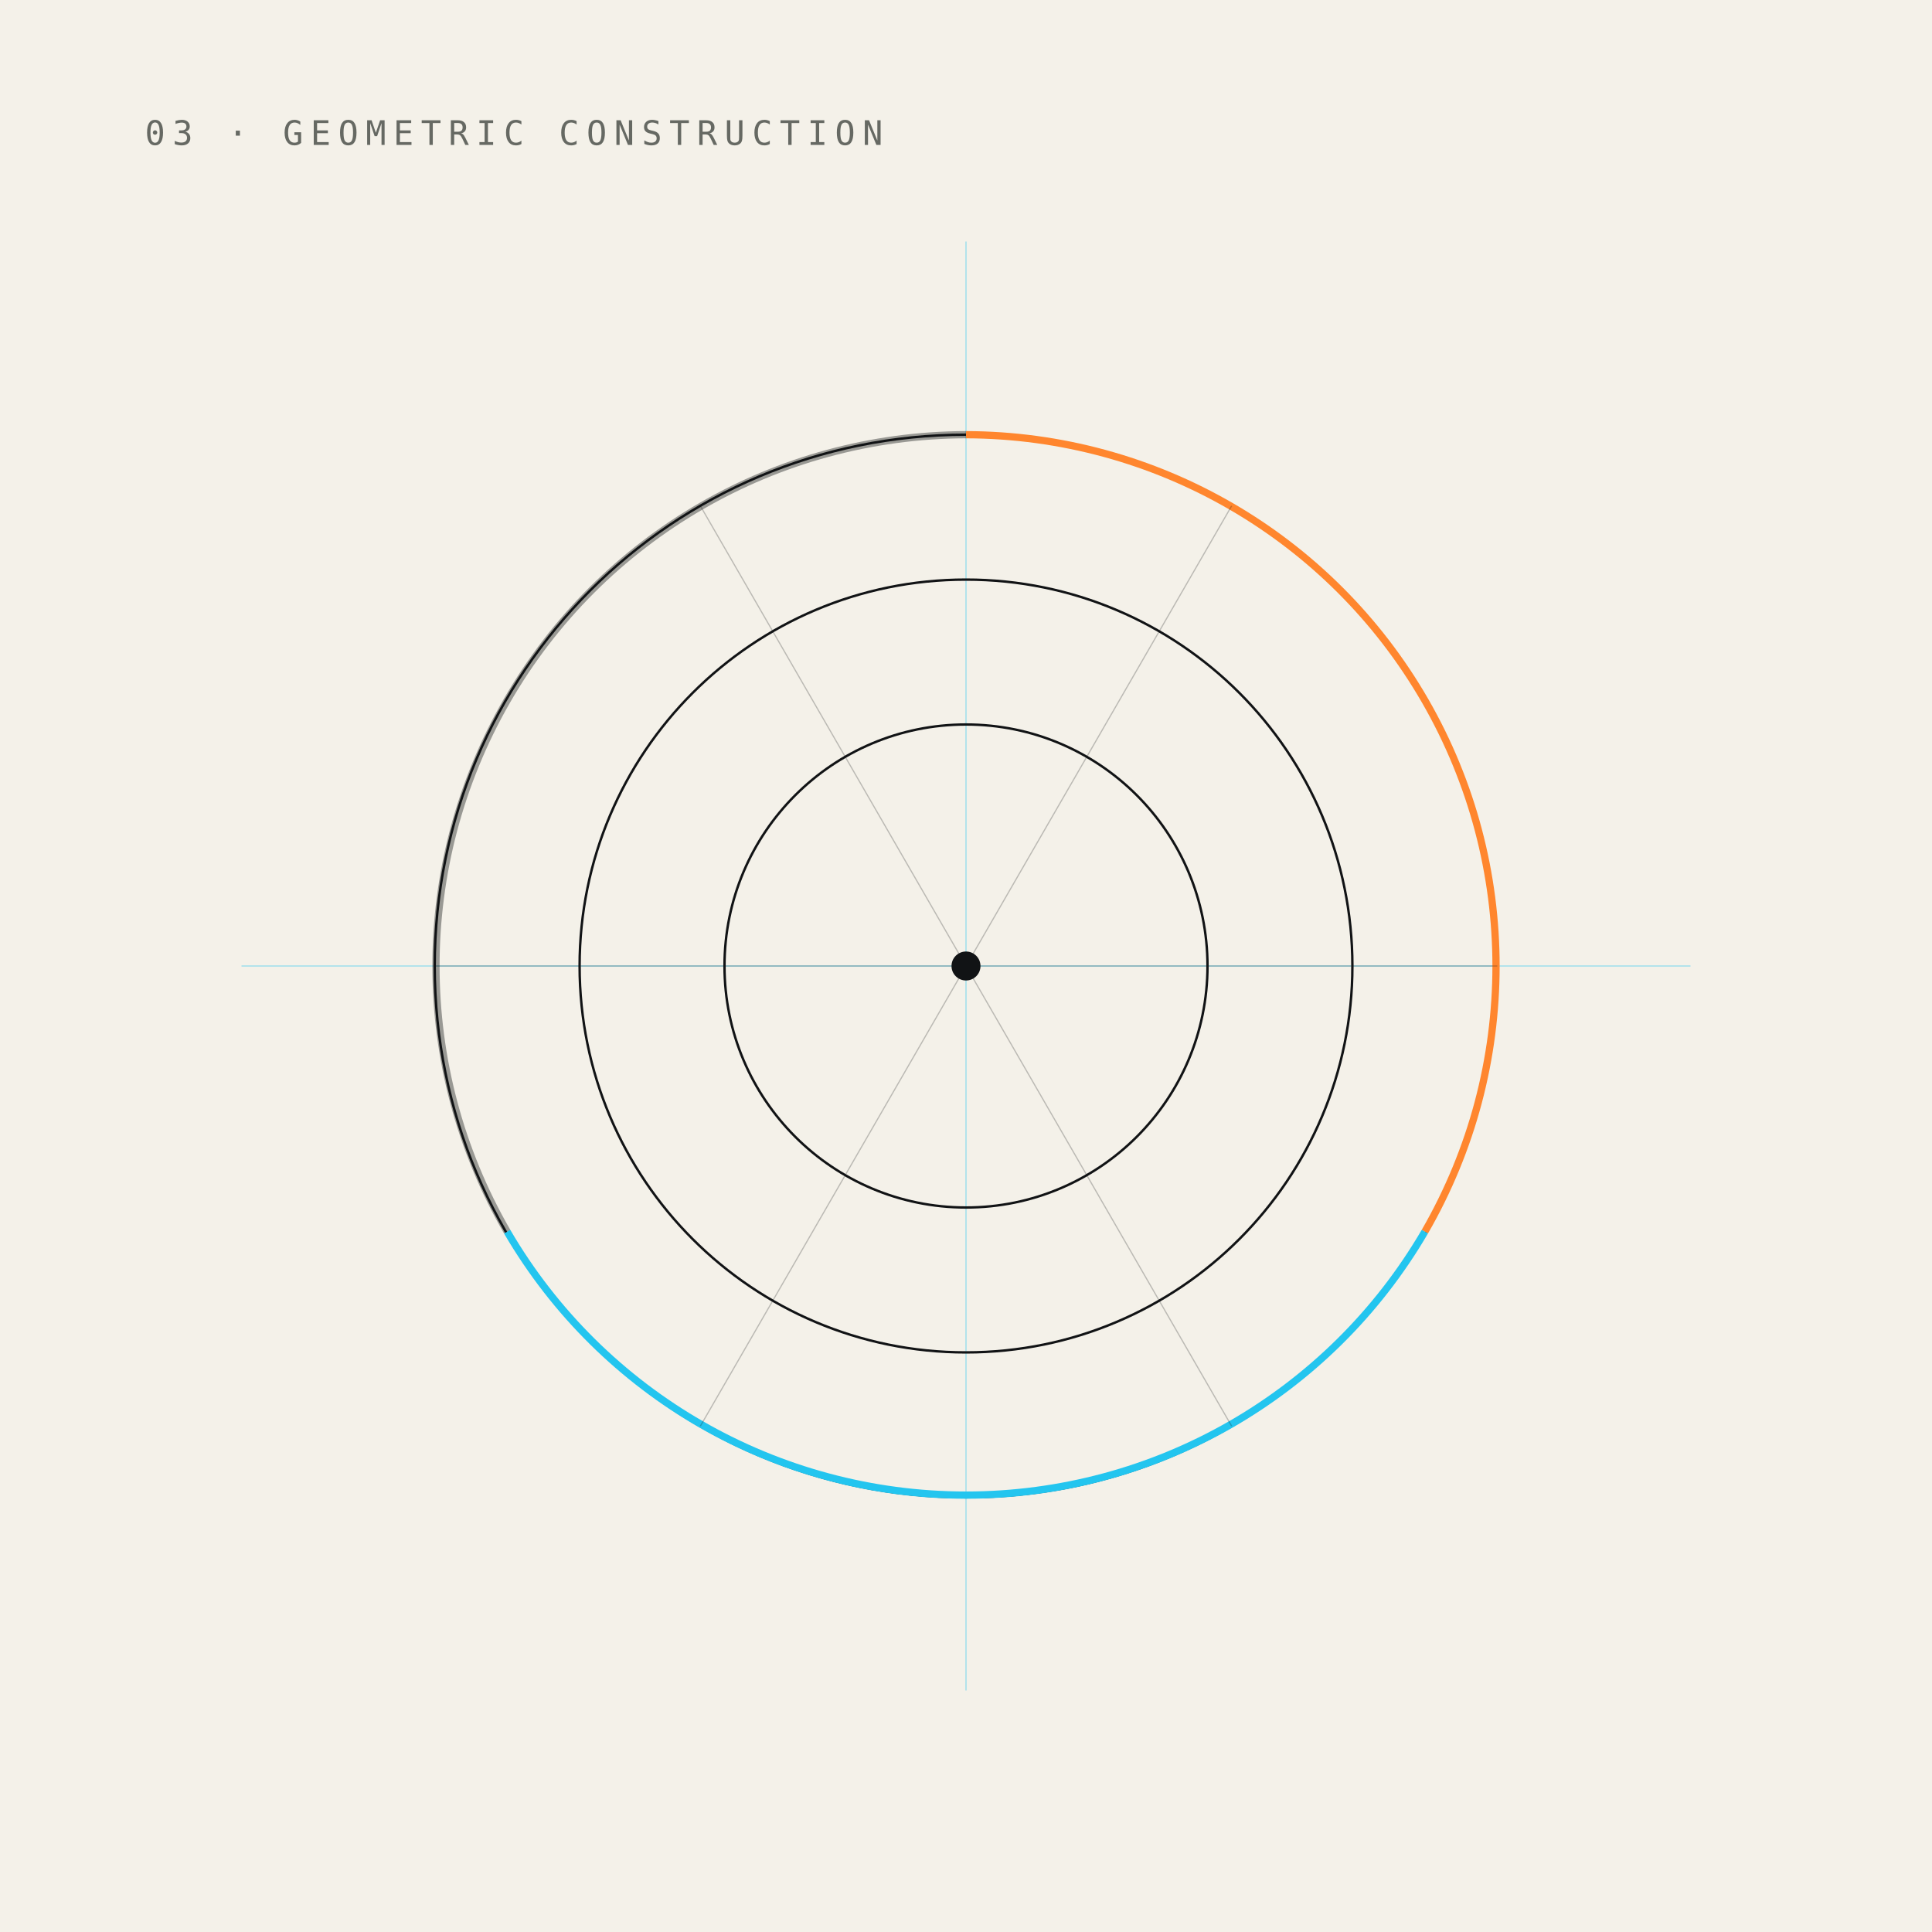
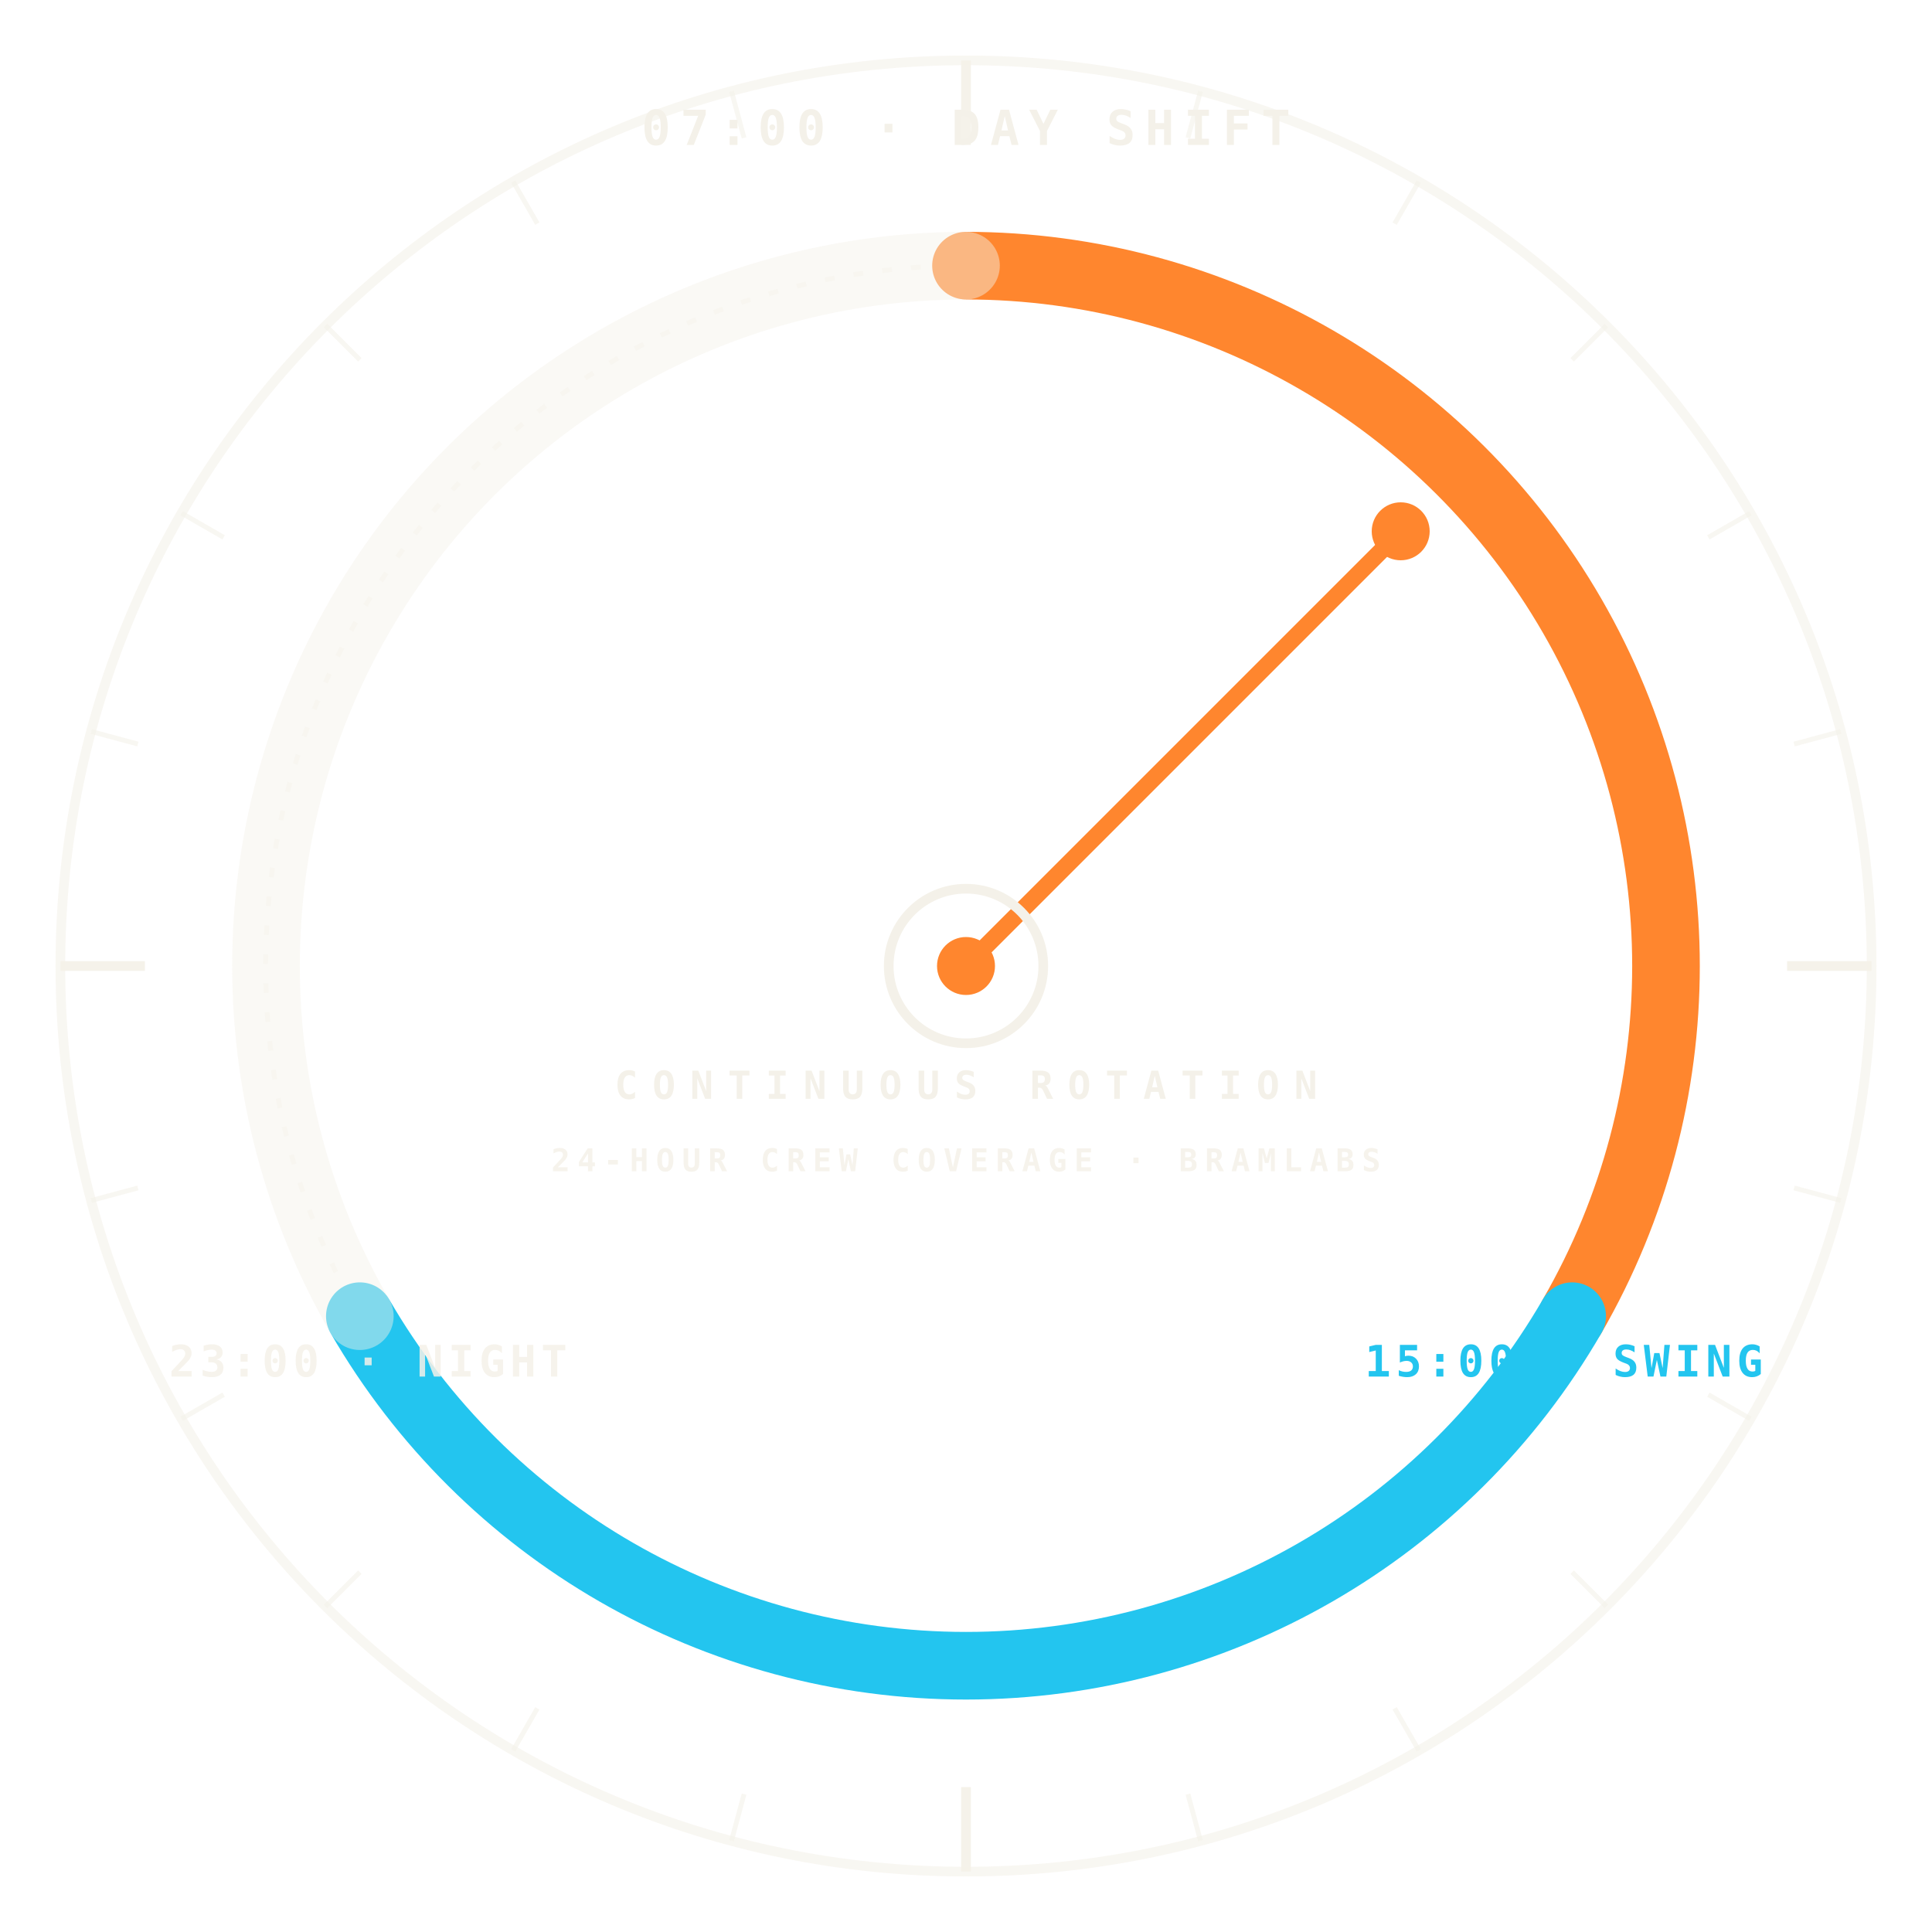
<svg xmlns="http://www.w3.org/2000/svg" viewBox="0 0 800 800" fill="none">
-   <rect width="800" height="800" fill="#F4F1E9" />
-   <text x="60" y="60" font-family="ui-monospace,monospace" font-size="14" fill="#666963" letter-spacing="3">03 · GEOMETRIC CONSTRUCTION</text>
-   <line x1="400" y1="100" x2="400" y2="700" stroke="#23C5EF" stroke-width="0.5" opacity="0.4" />
-   <line x1="100" y1="400" x2="700" y2="400" stroke="#23C5EF" stroke-width="0.5" opacity="0.4" />
-   <circle cx="400" cy="400" r="220" stroke="#111315" stroke-width="1" fill="none" />
-   <circle cx="400" cy="400" r="160" stroke="#111315" stroke-width="1" fill="none" />
-   <circle cx="400" cy="400" r="100" stroke="#111315" stroke-width="1" fill="none" />
-   <path d="M400 180 A220 220 0 0 1 590 510" stroke="#FF862E" stroke-width="3" fill="none" />
-   <path d="M590 510 A220 220 0 0 1 210 510" stroke="#23C5EF" stroke-width="3" fill="none" />
-   <path d="M210 510 A220 220 0 0 1 400 180" stroke="#111315" stroke-width="3" fill="none" opacity="0.4" />
-   <line x1="400" y1="400" x2="620" y2="400" stroke="#111315" stroke-width="0.5" opacity="0.25" />
-   <line x1="400" y1="400" x2="510" y2="590.526" stroke="#111315" stroke-width="0.5" opacity="0.25" />
-   <line x1="400" y1="400" x2="290" y2="590.526" stroke="#111315" stroke-width="0.5" opacity="0.25" />
-   <line x1="400" y1="400" x2="180" y2="400" stroke="#111315" stroke-width="0.5" opacity="0.25" />
-   <line x1="400" y1="400" x2="290" y2="209.474" stroke="#111315" stroke-width="0.5" opacity="0.25" />
-   <line x1="400" y1="400" x2="510" y2="209.474" stroke="#111315" stroke-width="0.5" opacity="0.25" />
-   <circle cx="400" cy="400" r="6" fill="#111315" />
+   <circle cx="400" cy="400" r="375" stroke="#F4F1E9" stroke-width="4" opacity="0.6" />
+   <circle cx="400" cy="400" r="290" stroke="#F4F1E9" stroke-width="2" stroke-dasharray="4 8" opacity="0.4" />
+   <line x1="400.0" y1="25.0" x2="400.0" y2="60.0" stroke="#F4F1E9" stroke-width="4" opacity="0.95" />
+   <line x1="497.1" y1="37.8" x2="491.9" y2="57.1" stroke="#F4F1E9" stroke-width="2" opacity="0.6" />
+   <line x1="587.5" y1="75.2" x2="577.5" y2="92.6" stroke="#F4F1E9" stroke-width="2" opacity="0.6" />
+   <line x1="665.2" y1="134.8" x2="651.0" y2="149.0" stroke="#F4F1E9" stroke-width="2" opacity="0.6" />
+   <line x1="724.8" y1="212.5" x2="707.4" y2="222.5" stroke="#F4F1E9" stroke-width="2" opacity="0.6" />
+   <line x1="762.2" y1="302.9" x2="742.9" y2="308.1" stroke="#F4F1E9" stroke-width="2" opacity="0.6" />
+   <line x1="775.0" y1="400.0" x2="740.0" y2="400.0" stroke="#F4F1E9" stroke-width="4" opacity="0.95" />
+   <line x1="762.2" y1="497.1" x2="742.9" y2="491.9" stroke="#F4F1E9" stroke-width="2" opacity="0.6" />
+   <line x1="724.8" y1="587.5" x2="707.4" y2="577.5" stroke="#F4F1E9" stroke-width="2" opacity="0.6" />
+   <line x1="665.2" y1="665.2" x2="651.0" y2="651.0" stroke="#F4F1E9" stroke-width="2" opacity="0.6" />
+   <line x1="587.5" y1="724.8" x2="577.5" y2="707.4" stroke="#F4F1E9" stroke-width="2" opacity="0.6" />
+   <line x1="497.1" y1="762.2" x2="491.9" y2="742.9" stroke="#F4F1E9" stroke-width="2" opacity="0.6" />
+   <line x1="400.0" y1="775.0" x2="400.0" y2="740.0" stroke="#F4F1E9" stroke-width="4" opacity="0.95" />
+   <line x1="302.9" y1="762.2" x2="308.1" y2="742.9" stroke="#F4F1E9" stroke-width="2" opacity="0.6" />
+   <line x1="212.5" y1="724.8" x2="222.5" y2="707.4" stroke="#F4F1E9" stroke-width="2" opacity="0.6" />
+   <line x1="134.8" y1="665.2" x2="149.0" y2="651.0" stroke="#F4F1E9" stroke-width="2" opacity="0.6" />
+   <line x1="75.2" y1="587.5" x2="92.6" y2="577.5" stroke="#F4F1E9" stroke-width="2" opacity="0.6" />
+   <line x1="37.8" y1="497.1" x2="57.1" y2="491.9" stroke="#F4F1E9" stroke-width="2" opacity="0.6" />
+   <line x1="25.0" y1="400.0" x2="60.0" y2="400.0" stroke="#F4F1E9" stroke-width="4" opacity="0.95" />
+   <line x1="37.8" y1="302.9" x2="57.1" y2="308.1" stroke="#F4F1E9" stroke-width="2" opacity="0.6" />
+   <line x1="75.2" y1="212.5" x2="92.6" y2="222.5" stroke="#F4F1E9" stroke-width="2" opacity="0.6" />
+   <line x1="134.8" y1="134.8" x2="149.0" y2="149.0" stroke="#F4F1E9" stroke-width="2" opacity="0.6" />
+   <line x1="212.5" y1="75.2" x2="222.5" y2="92.6" stroke="#F4F1E9" stroke-width="2" opacity="0.6" />
+   <line x1="302.9" y1="37.8" x2="308.1" y2="57.1" stroke="#F4F1E9" stroke-width="2" opacity="0.6" />
+   <path d="M400 110 A290 290 0 0 1 651 545" stroke="#FF862E" stroke-width="28" stroke-linecap="round" fill="none" />
+   <path d="M651 545 A290 290 0 0 1 149 545" stroke="#23C5EF" stroke-width="28" stroke-linecap="round" fill="none" />
+   <path d="M149 545 A290 290 0 0 1 400 110" stroke="#F4F1E9" stroke-width="28" stroke-linecap="round" fill="none" opacity="0.45" />
+   <line x1="400" y1="400" x2="580" y2="220" stroke="#FF862E" stroke-width="7" stroke-linecap="round" />
+   <circle cx="580" cy="220" r="12" fill="#FF862E" />
+   <circle cx="400" cy="400" r="32" fill="none" stroke="#F4F1E9" stroke-width="4" />
+   <circle cx="400" cy="400" r="12" fill="#FF862E" />
+   <text x="400" y="60" text-anchor="middle" font-family="ui-monospace,monospace" font-size="20" font-weight="800" fill="#F4F1E9" letter-spacing="4">07:00 · DAY SHIFT</text>
+   <text x="730" y="570" text-anchor="end" font-family="ui-monospace,monospace" font-size="18" font-weight="800" fill="#23C5EF" letter-spacing="2">15:00 · SWING</text>
+   <text x="70" y="570" text-anchor="start" font-family="ui-monospace,monospace" font-size="18" font-weight="800" fill="rgba(244, 241, 233, 0.85)" letter-spacing="2">23:00 · NIGHT</text>
+   <text x="400" y="455" text-anchor="middle" font-family="ui-monospace,monospace" font-size="16" font-weight="800" fill="#F4F1E9" letter-spacing="6">CONTINUOUS ROTATION</text>
+   <text x="400" y="485" text-anchor="middle" font-family="ui-monospace,monospace" font-size="13" font-weight="700" fill="rgba(244, 241, 233, 0.85)" letter-spacing="3">24-HOUR CREW COVERAGE · BRAMLABS</text>
</svg>
